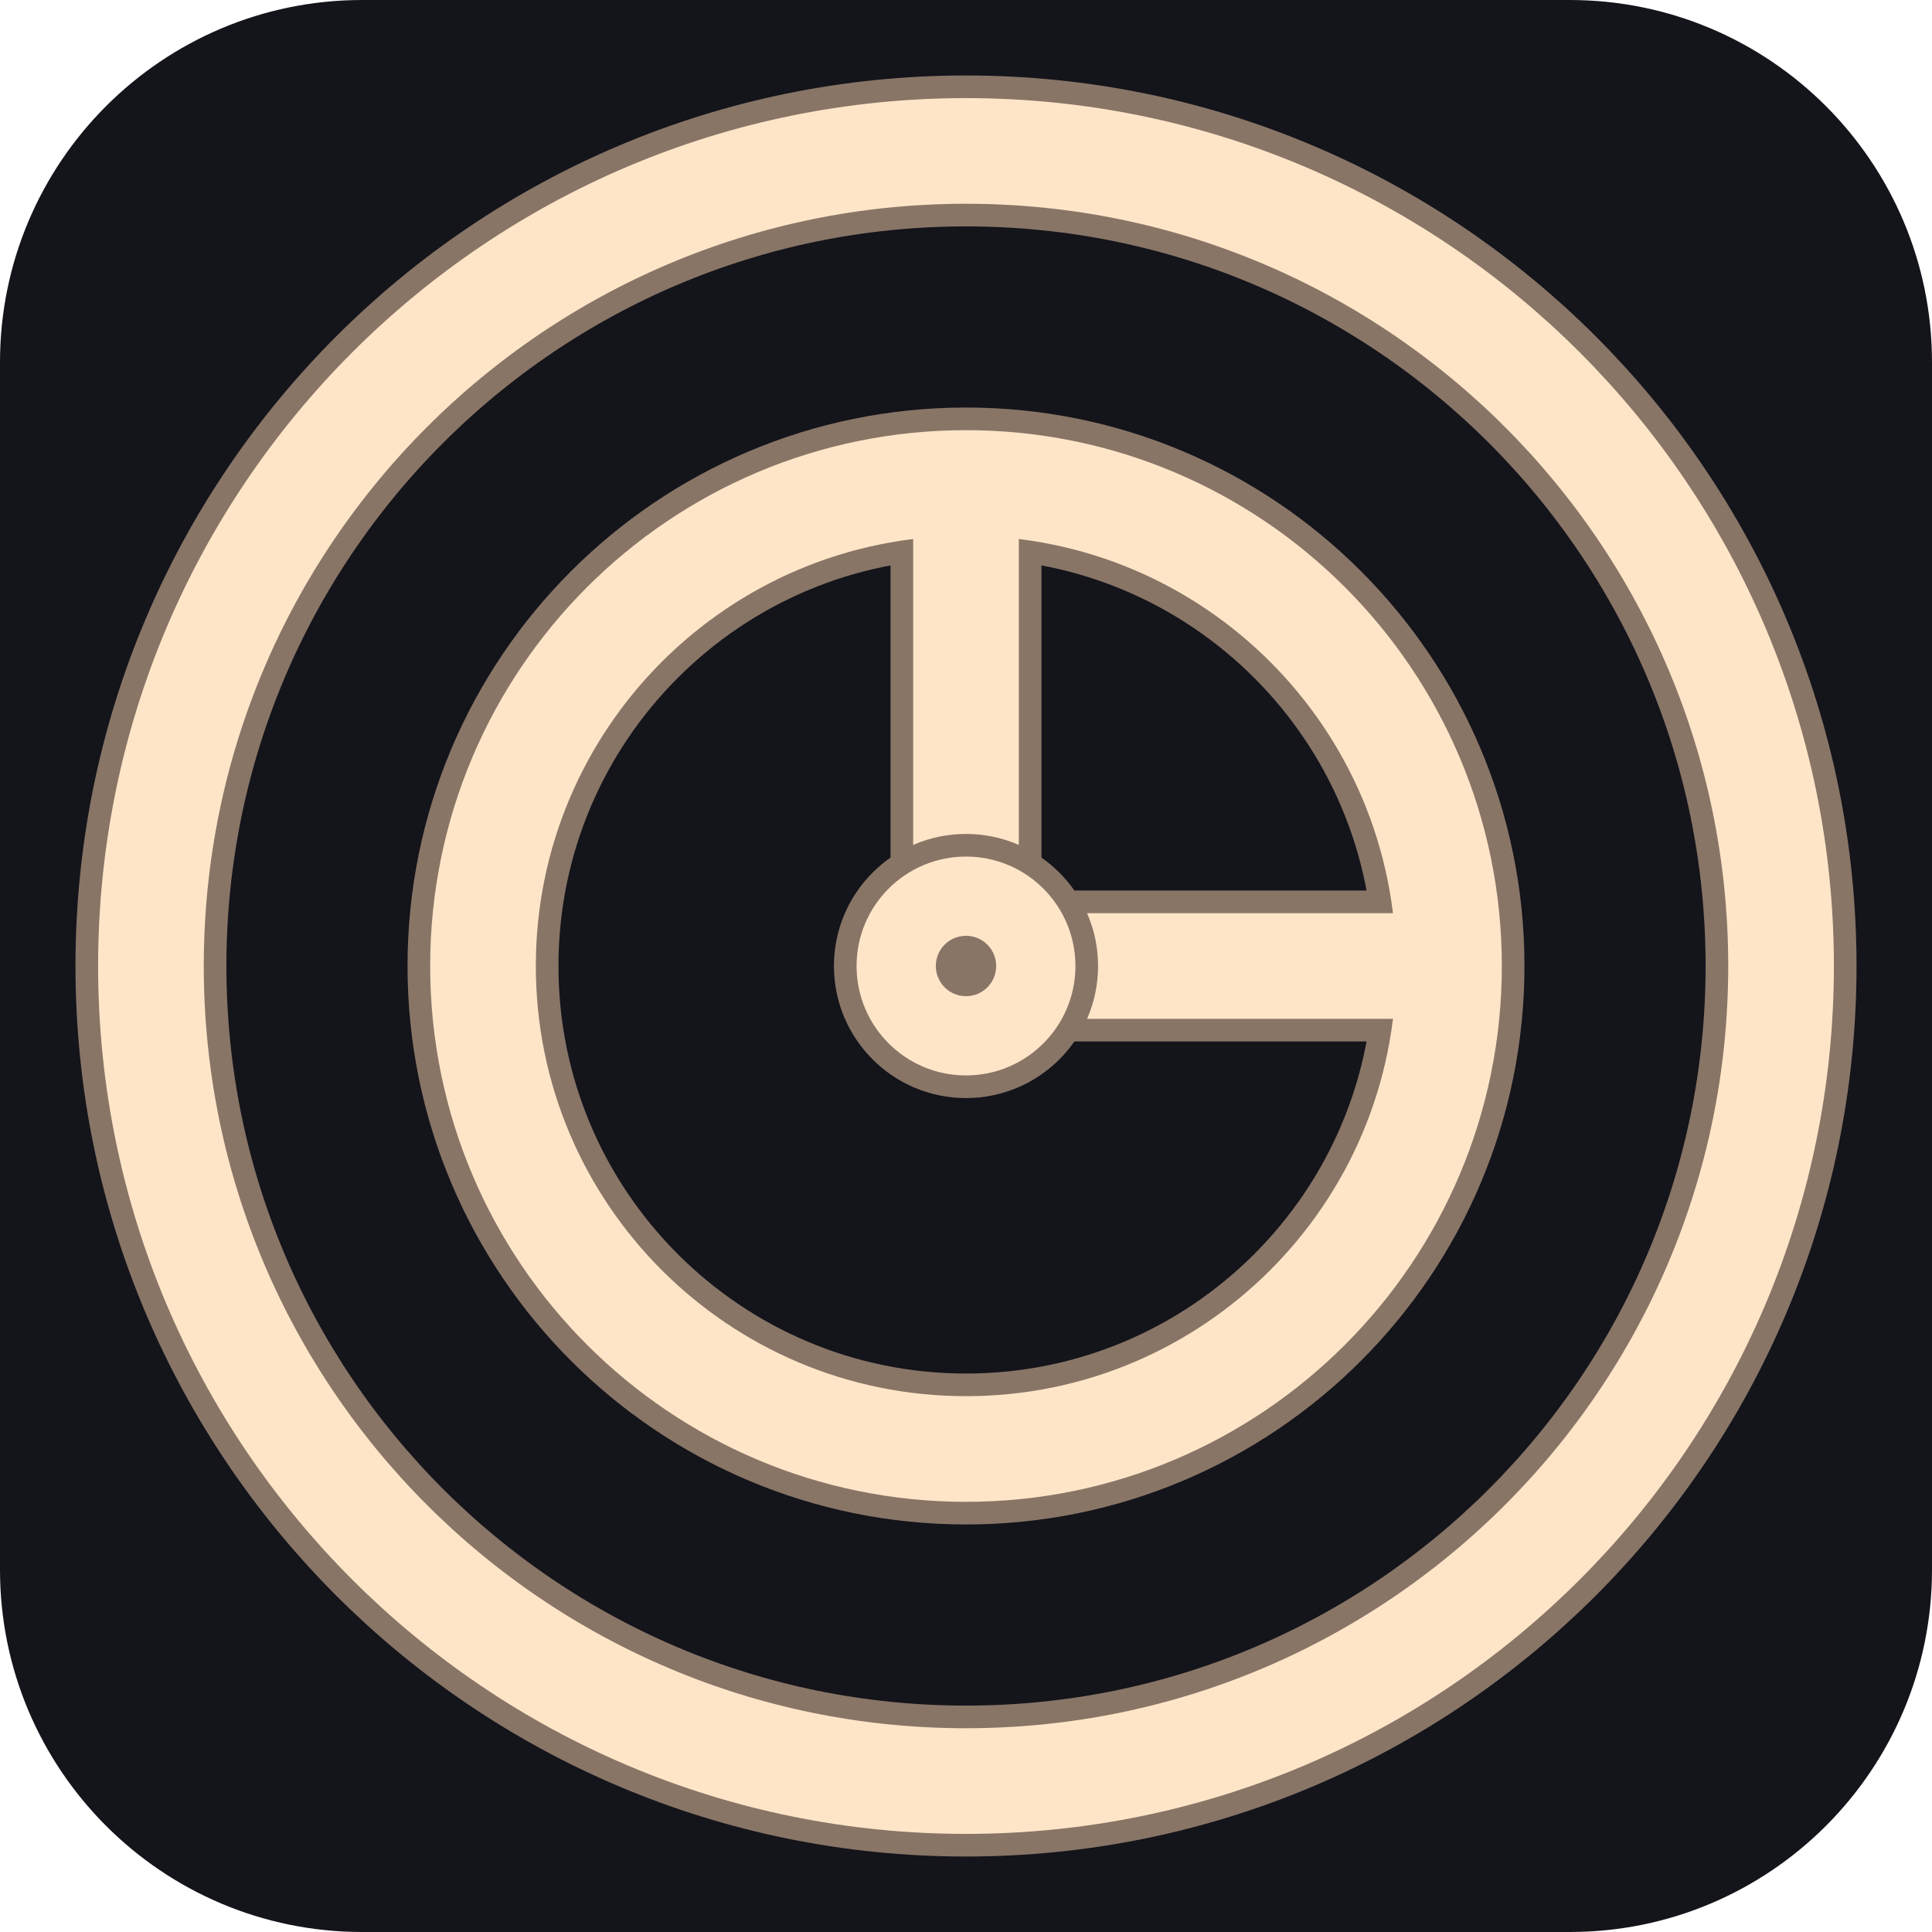
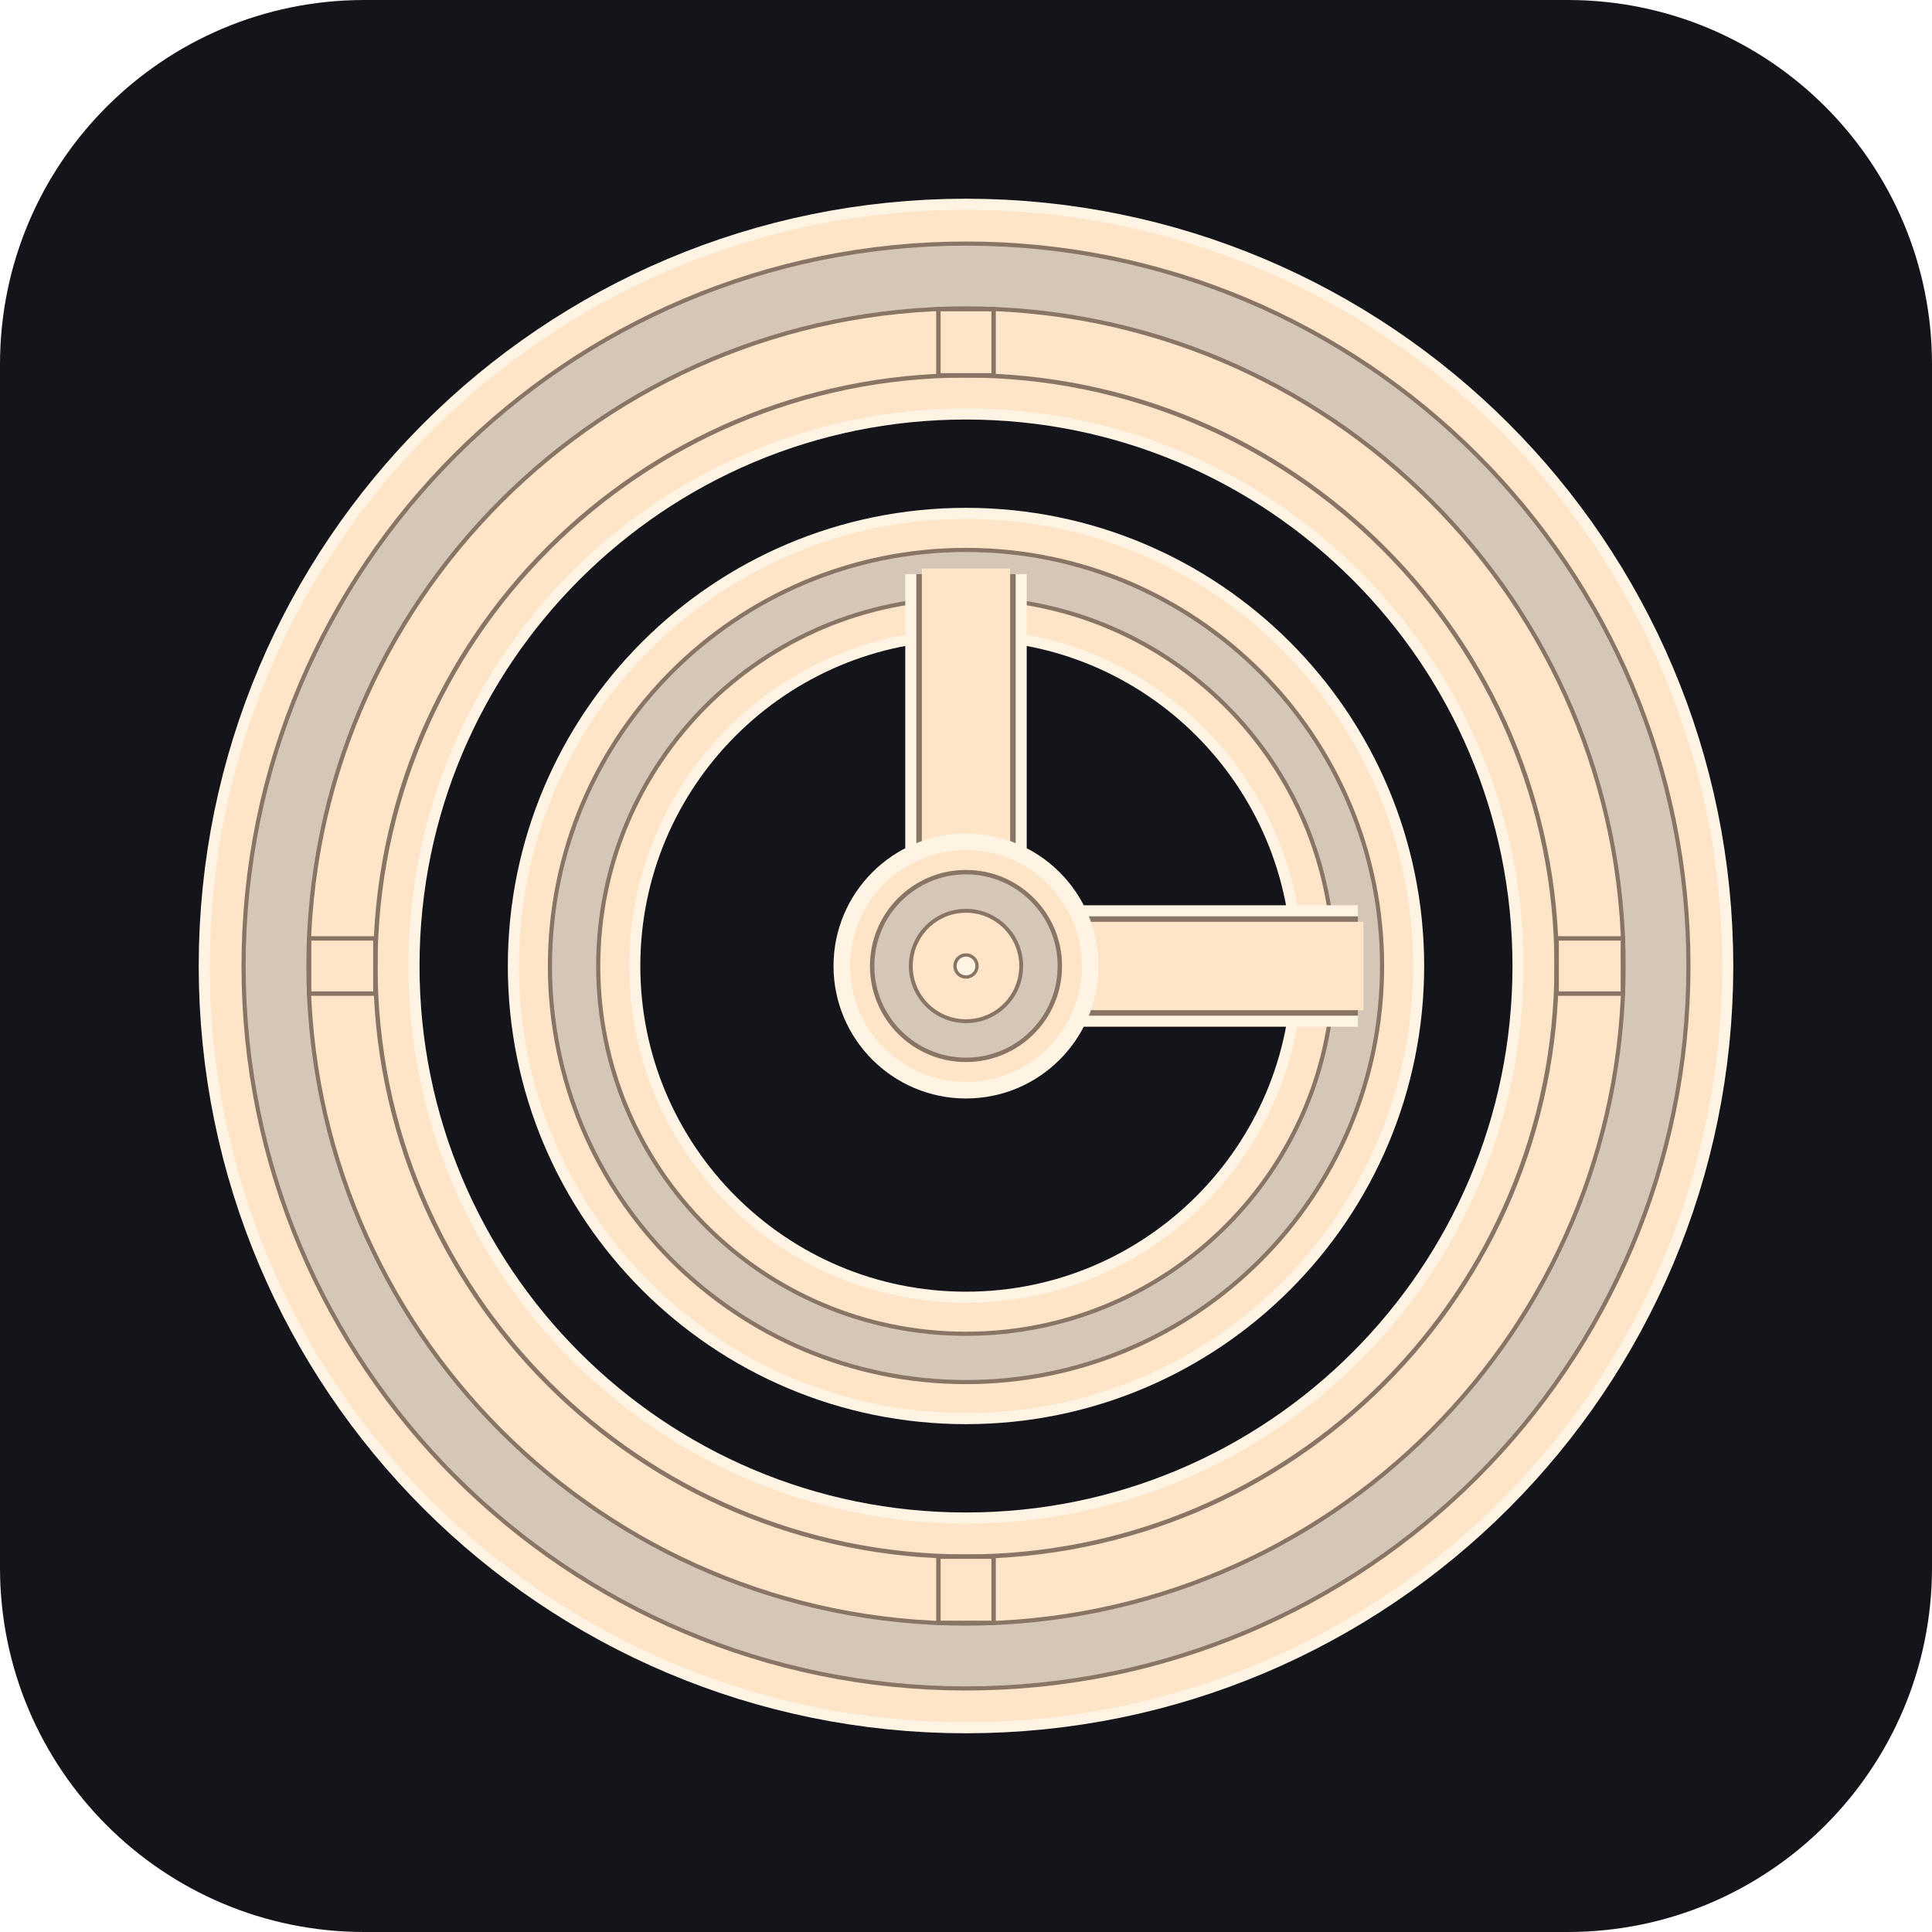
- <svg xmlns="http://www.w3.org/2000/svg" viewBox="0 0 64 64" fill="none">
-   <rect width="64" height="64" rx="12" fill="#14141b" />
-   <g stroke="#887566" stroke-width="5">
-     <circle cx="32" cy="32" r="27" />
-     <circle cx="32" cy="32" r="16" />
-     <path d="M32 16v16h16" />
+ <svg xmlns="http://www.w3.org/2000/svg" viewBox="0 0 350 350" fill="none">
+   <style>.small{display:none}@media(max-width:32px){.detail{display:none}.small{display:inline}}</style>
+   <g class="detail">
+     <rect width="350" height="350" rx="66" fill="#14141b" />
+     <circle cx="175" cy="175" r="119" stroke="#fff4e3" stroke-width="40" />
+     <circle cx="175" cy="175" r="119" stroke="#ffe5c8" stroke-width="36" />
+     <circle cx="175" cy="175" r="125" stroke="#887566" stroke-width="12.5" />
+     <circle cx="175" cy="175" r="125" stroke="#d5c7b8" stroke-width="11" />
+     <circle cx="175" cy="175" r="107" stroke="#887566" stroke-width=".8" />
+     <g fill="#ffe5c8" stroke="#887566" stroke-width=".8">
+       <path d="M170 56h10v12h-10z" />
+       <path d="M170 282h10v12h-10z" />
+       <path d="M56 170h12v10H56z" />
+       <path d="M282 170h12v10h-12z" />
+     </g>
+     <circle cx="175" cy="175" r="71" stroke="#fff4e3" stroke-width="24" />
+     <circle cx="175" cy="175" r="71" stroke="#ffe5c8" stroke-width="20" />
+     <circle cx="175" cy="175" r="71" stroke="#887566" stroke-width="9.5" />
+     <circle cx="175" cy="175" r="71" stroke="#d5c7b8" stroke-width="8" />
+     <path d="M175 104v71h71" stroke="#fff4e3" stroke-width="22" />
+     <path d="M175 104v71h71" stroke="#887566" stroke-width="18" />
+     <path d="M175 103v72h72" stroke="#ffe5c8" stroke-width="16" />
+     <circle cx="175" cy="175" r="24" fill="#fff4e3" />
+     <circle cx="175" cy="175" r="21" fill="#ffe5c8" />
+     <circle cx="175" cy="175" r="17" fill="#d5c7b8" stroke="#887566" stroke-width=".8" />
+     <circle cx="175" cy="175" r="10" fill="#ffe5c8" stroke="#887566" stroke-width=".7" />
+     <circle cx="175" cy="175" r="2" fill="#fff4e3" stroke="#887566" stroke-width=".6" />
  </g>
-   <g stroke="#ffe5c8" stroke-width="3.5">
-     <circle cx="32" cy="32" r="27" />
-     <circle cx="32" cy="32" r="16" />
-     <path d="M32 16v16h16" />
+   <g class="small" transform="scale(5.46875)">
+     <rect width="64" height="64" rx="12" fill="#14141b" />
+     <g stroke="#887566" stroke-width="5">
+       <circle cx="32" cy="32" r="27" />
+       <circle cx="32" cy="32" r="16" />
+       <path d="M32 16v16h16" />
+     </g>
+     <g stroke="#ffe5c8" stroke-width="3.5">
+       <circle cx="32" cy="32" r="27" />
+       <circle cx="32" cy="32" r="16" />
+       <path d="M32 16v16h16" />
+     </g>
+     <circle cx="32" cy="32" r="4" fill="#ffe5c8" stroke="#887566" stroke-width=".75" />
+     <circle cx="32" cy="32" r="1" fill="#887566" />
  </g>
-   <circle cx="32" cy="32" r="4" fill="#ffe5c8" stroke="#887566" stroke-width=".75" />
-   <circle cx="32" cy="32" r="1" fill="#887566" />
</svg>
